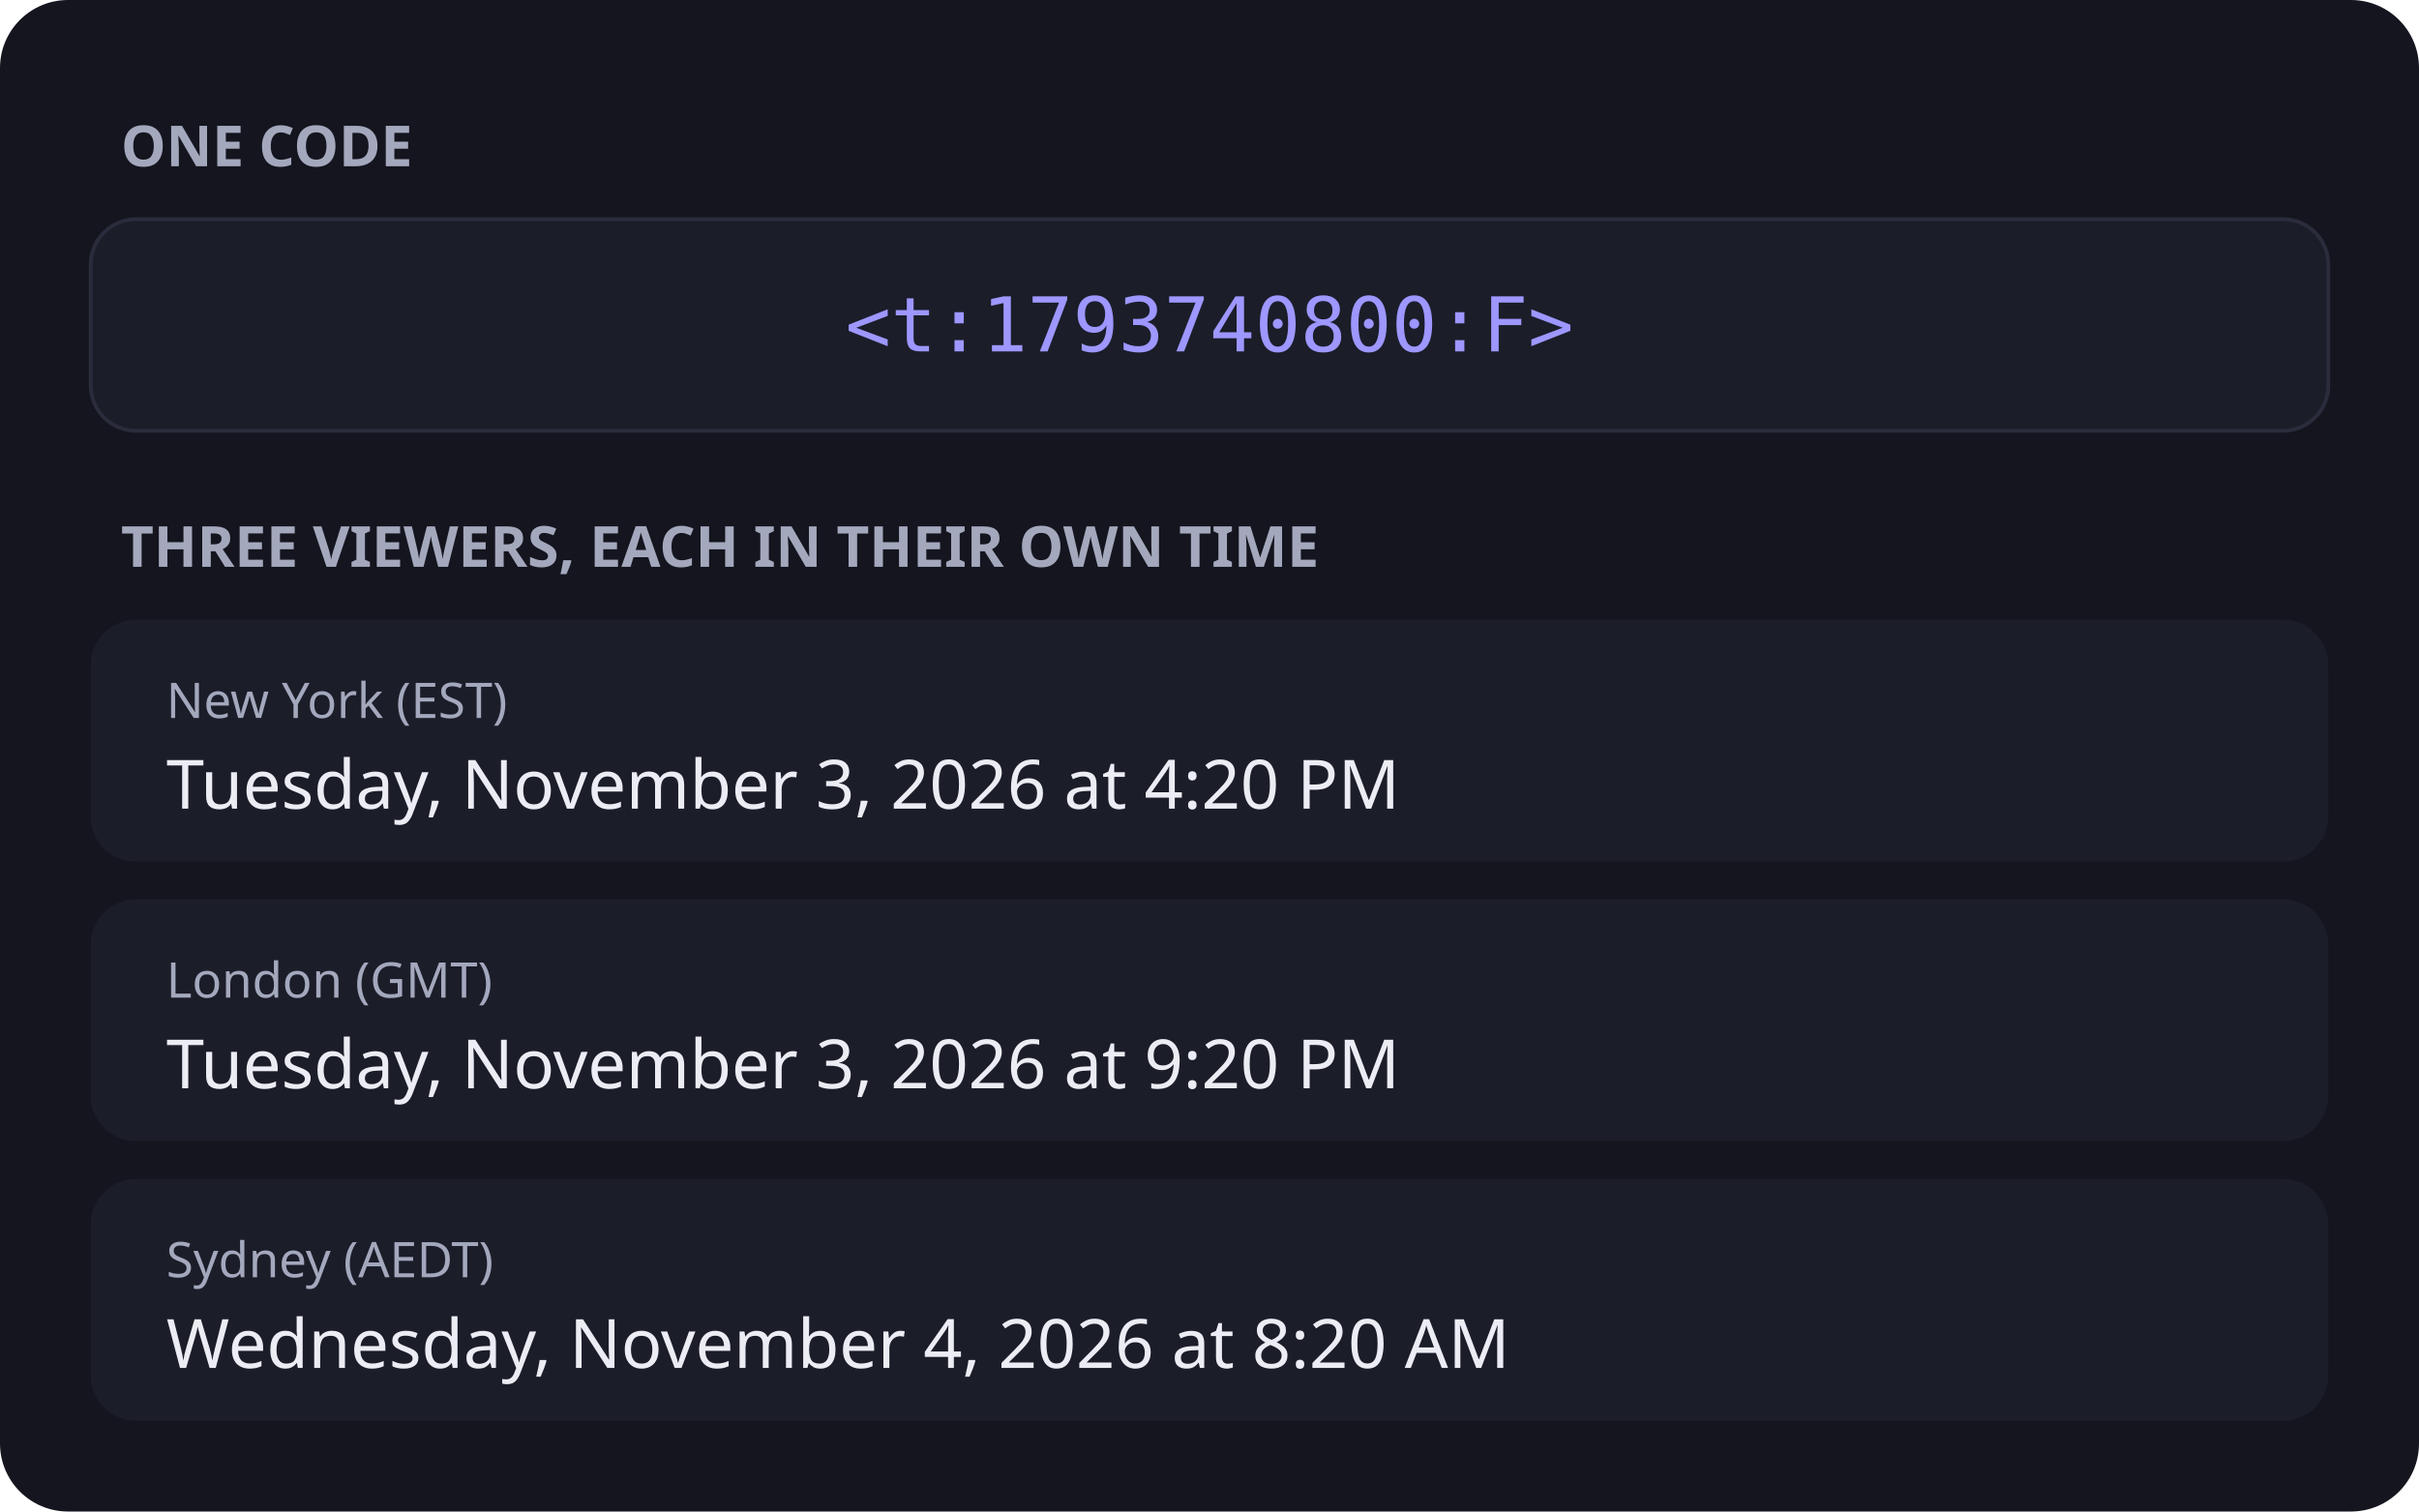
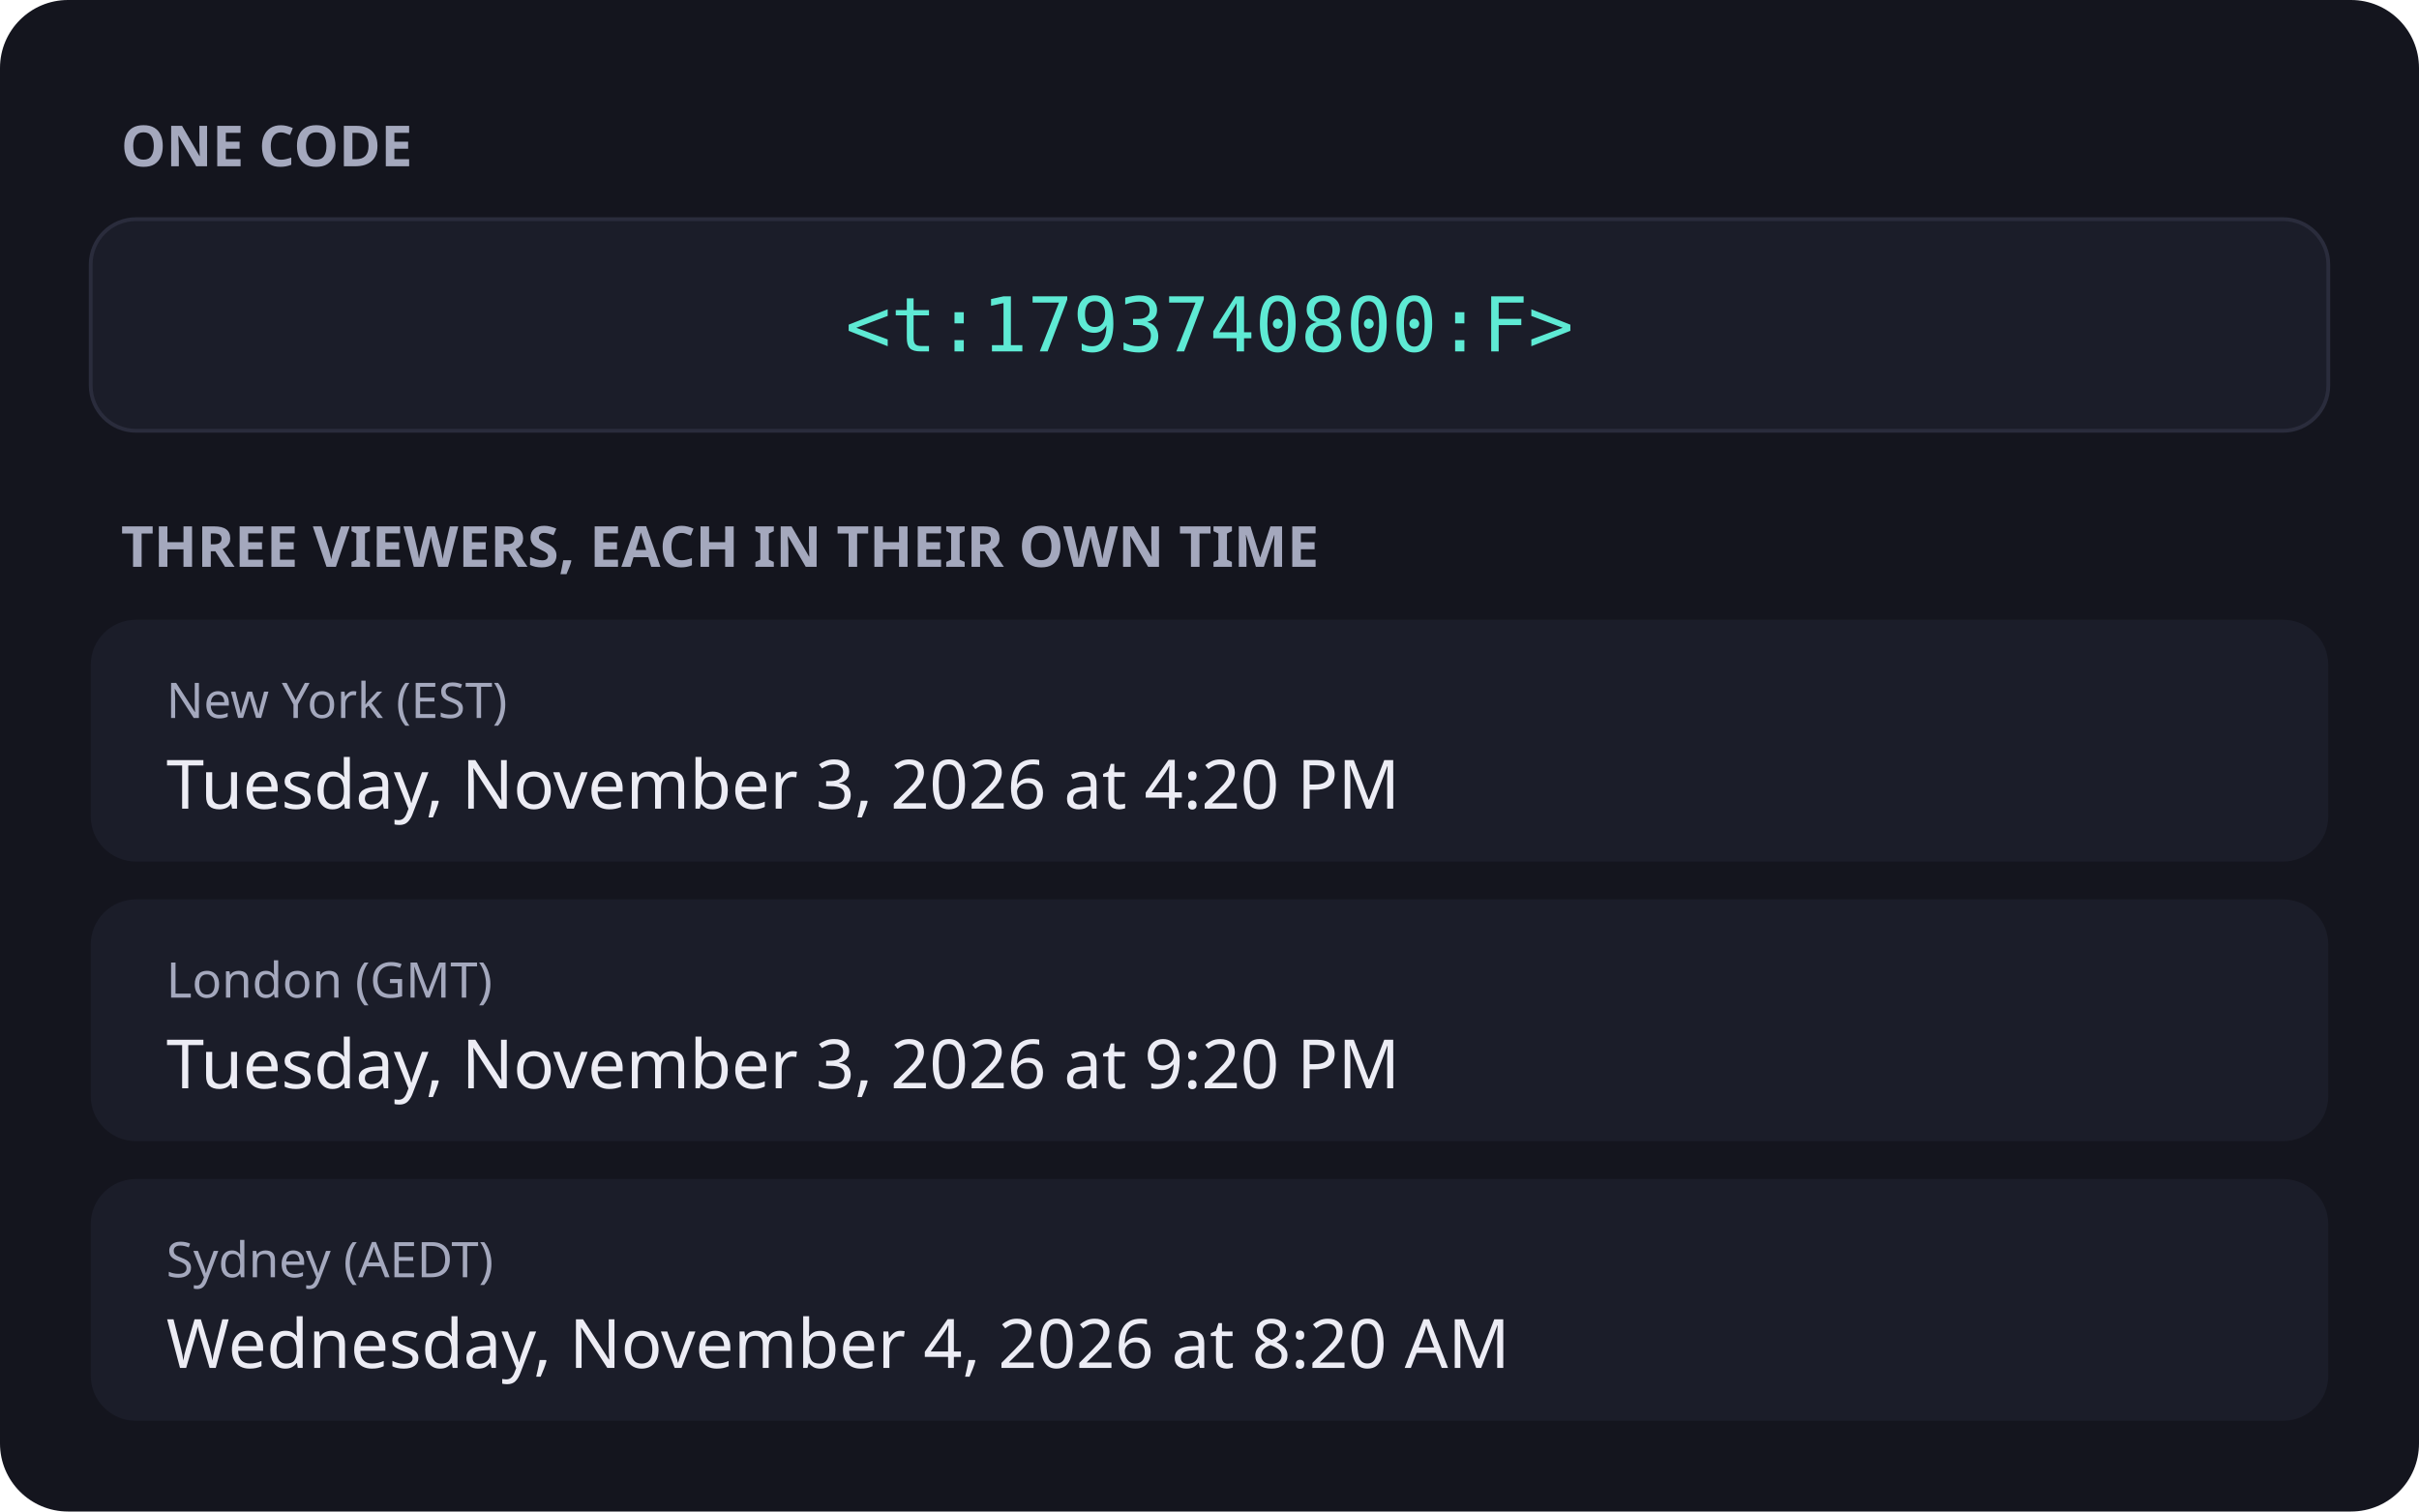
<svg xmlns="http://www.w3.org/2000/svg" viewBox="0 0 640 400" width="640" height="400" role="img">
  <rect width="640" height="400" rx="18" fill="#14151e" />
  <g font-family="system-ui, sans-serif">
    <text x="32" y="44" font-size="15" font-weight="600" fill="#a4a8bd">ONE CODE</text>
    <rect x="24" y="58" width="592" height="56" rx="12" fill="#1b1d29" stroke="#2a2c3c" />
-     <text x="320" y="93" font-size="20" fill="#9d97ff" text-anchor="middle" font-family="ui-monospace, Consolas, monospace">&lt;t:1793740800:F&gt;</text>
+     <text x="320" y="93" font-size="20" fill="#5eead4" text-anchor="middle" font-family="ui-monospace, Consolas, monospace">&lt;t:1793740800:F&gt;</text>
    <text x="32" y="150" font-size="15" font-weight="600" fill="#a4a8bd">THREE VIEWERS, EACH IN THEIR OWN TIME</text>
    <rect x="24" y="164" width="592" height="64" rx="12" fill="#1b1d29" />
    <text x="44" y="190" font-size="13" fill="#a4a8bd">New York (EST)</text>
    <text x="44" y="214" font-size="18" fill="#ececf4">Tuesday, November 3, 2026 at 4:20 PM</text>
    <rect x="24" y="238" width="592" height="64" rx="12" fill="#1b1d29" />
    <text x="44" y="264" font-size="13" fill="#a4a8bd">London (GMT)</text>
    <text x="44" y="288" font-size="18" fill="#ececf4">Tuesday, November 3, 2026 at 9:20 PM</text>
    <rect x="24" y="312" width="592" height="64" rx="12" fill="#1b1d29" />
    <text x="44" y="338" font-size="13" fill="#a4a8bd">Sydney (AEDT)</text>
    <text x="44" y="362" font-size="18" fill="#ececf4">Wednesday, November 4, 2026 at 8:20 AM</text>
  </g>
</svg>
